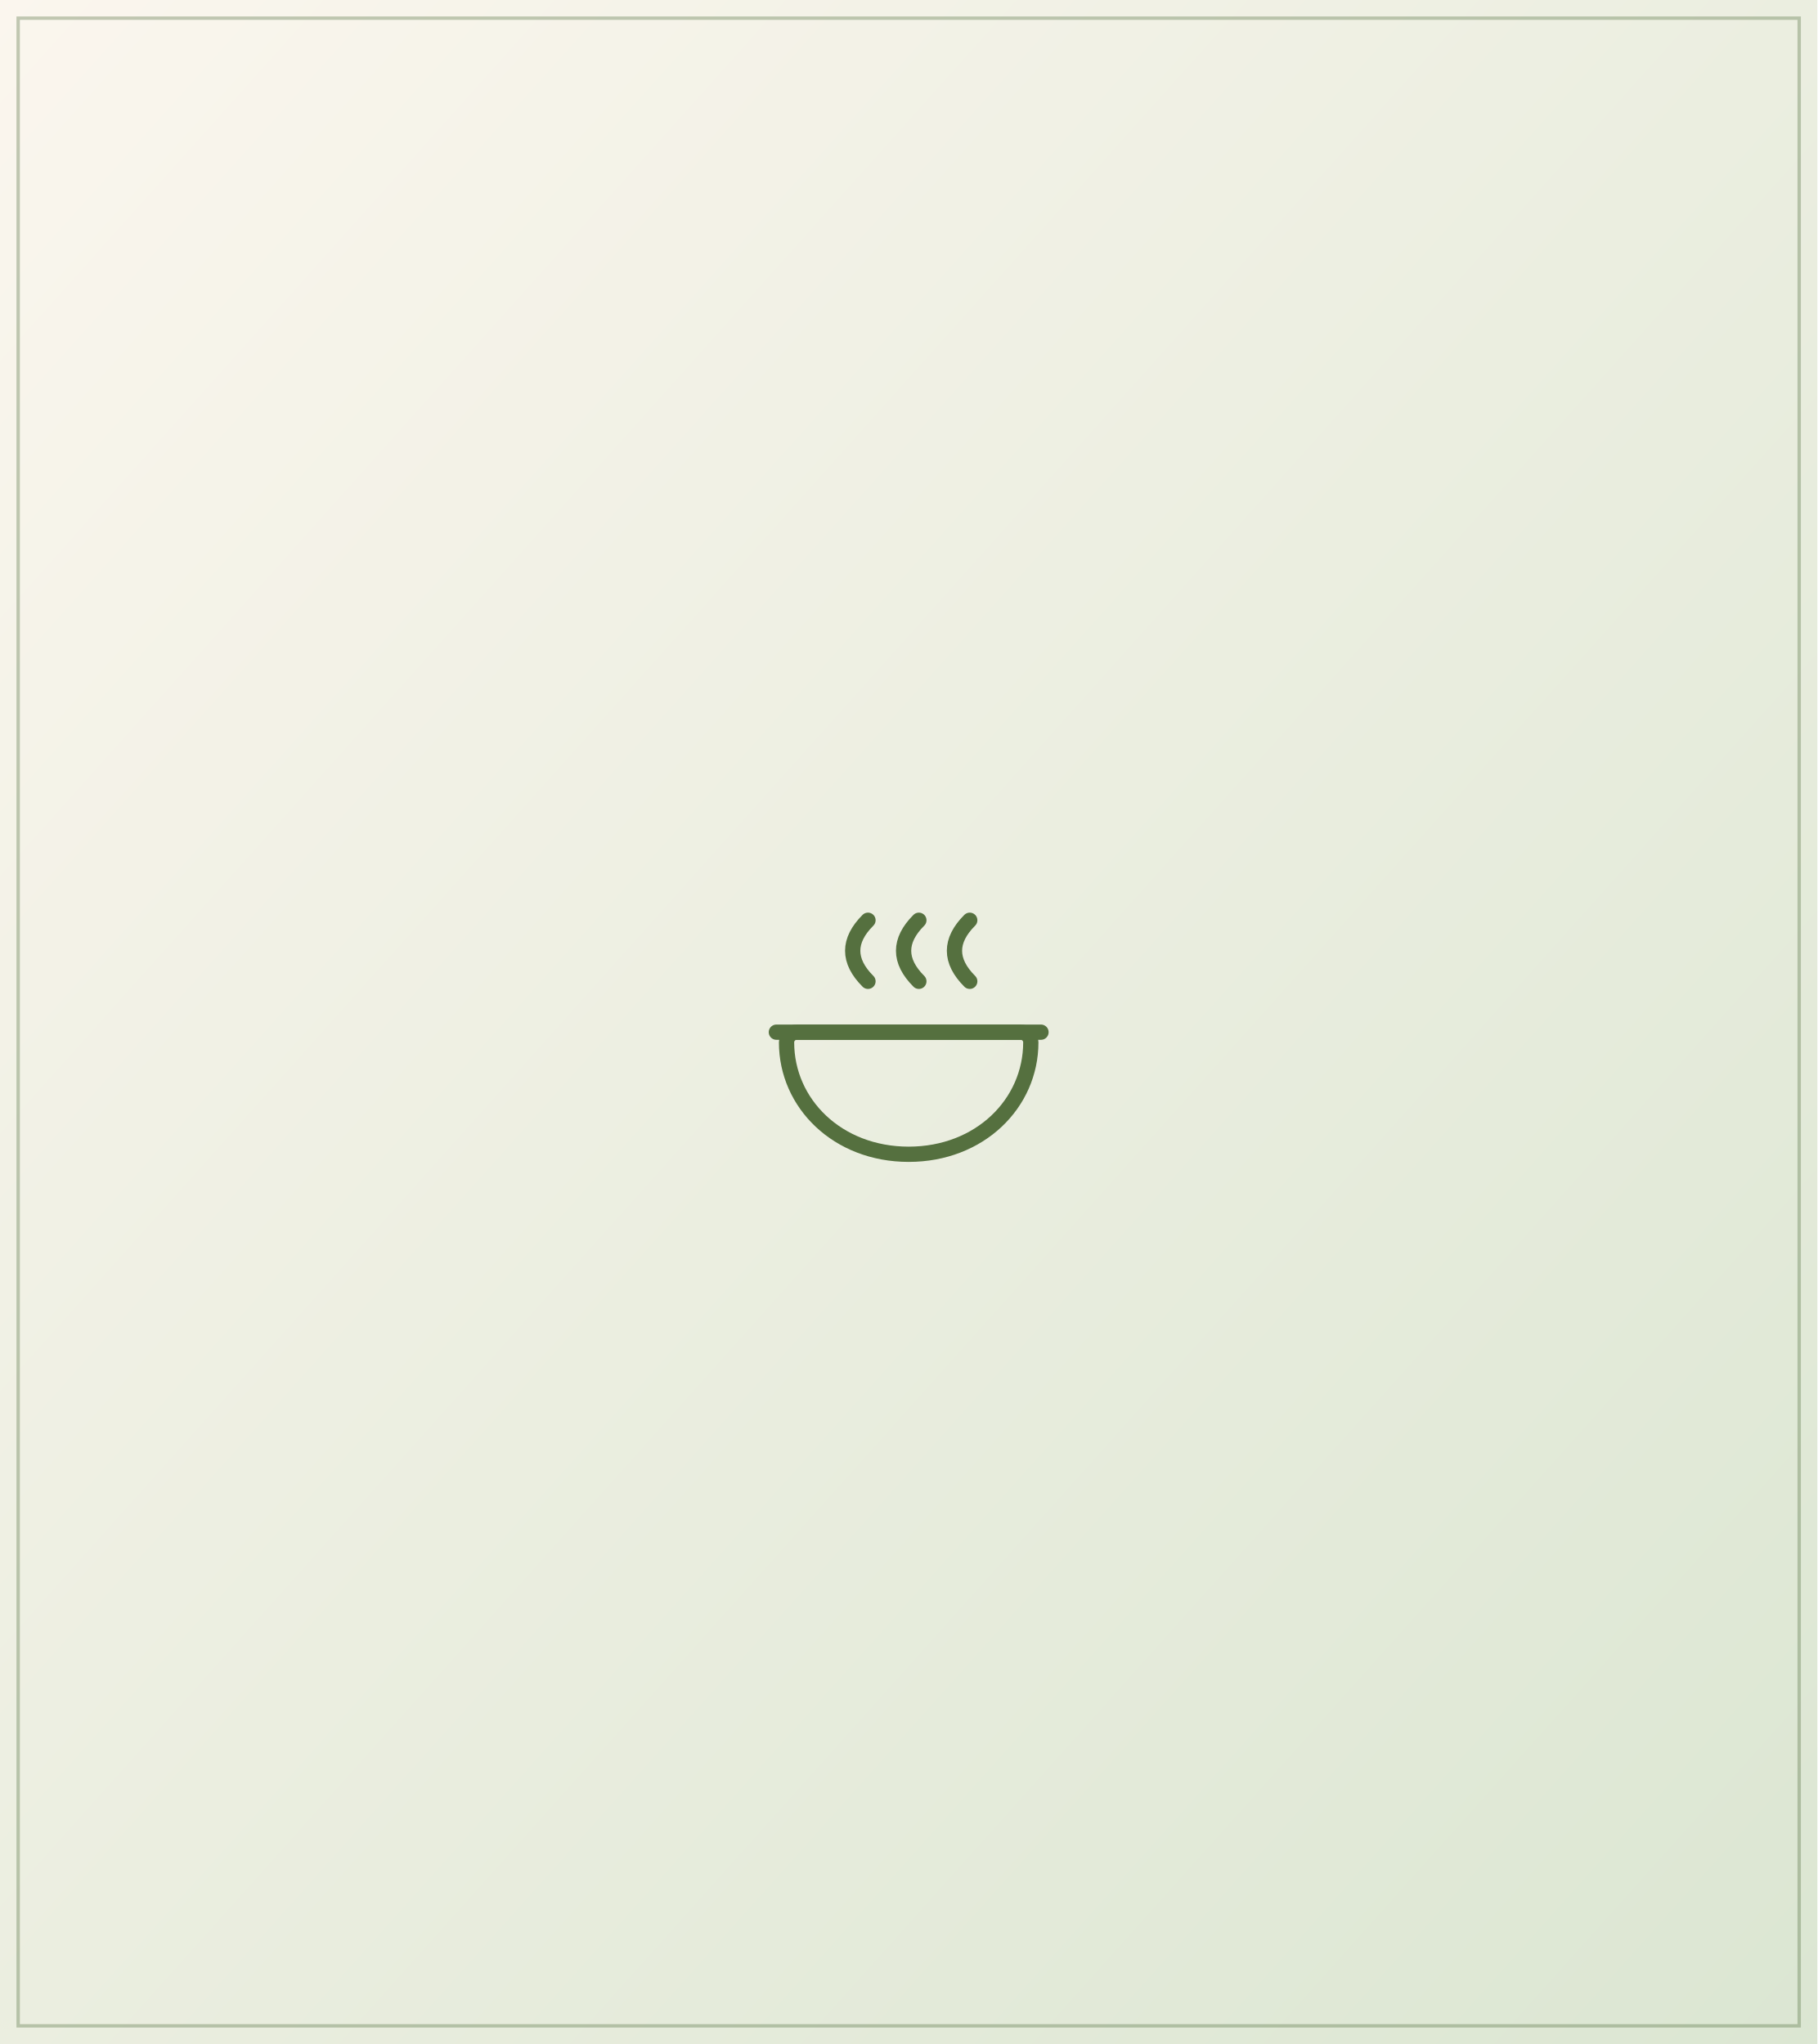
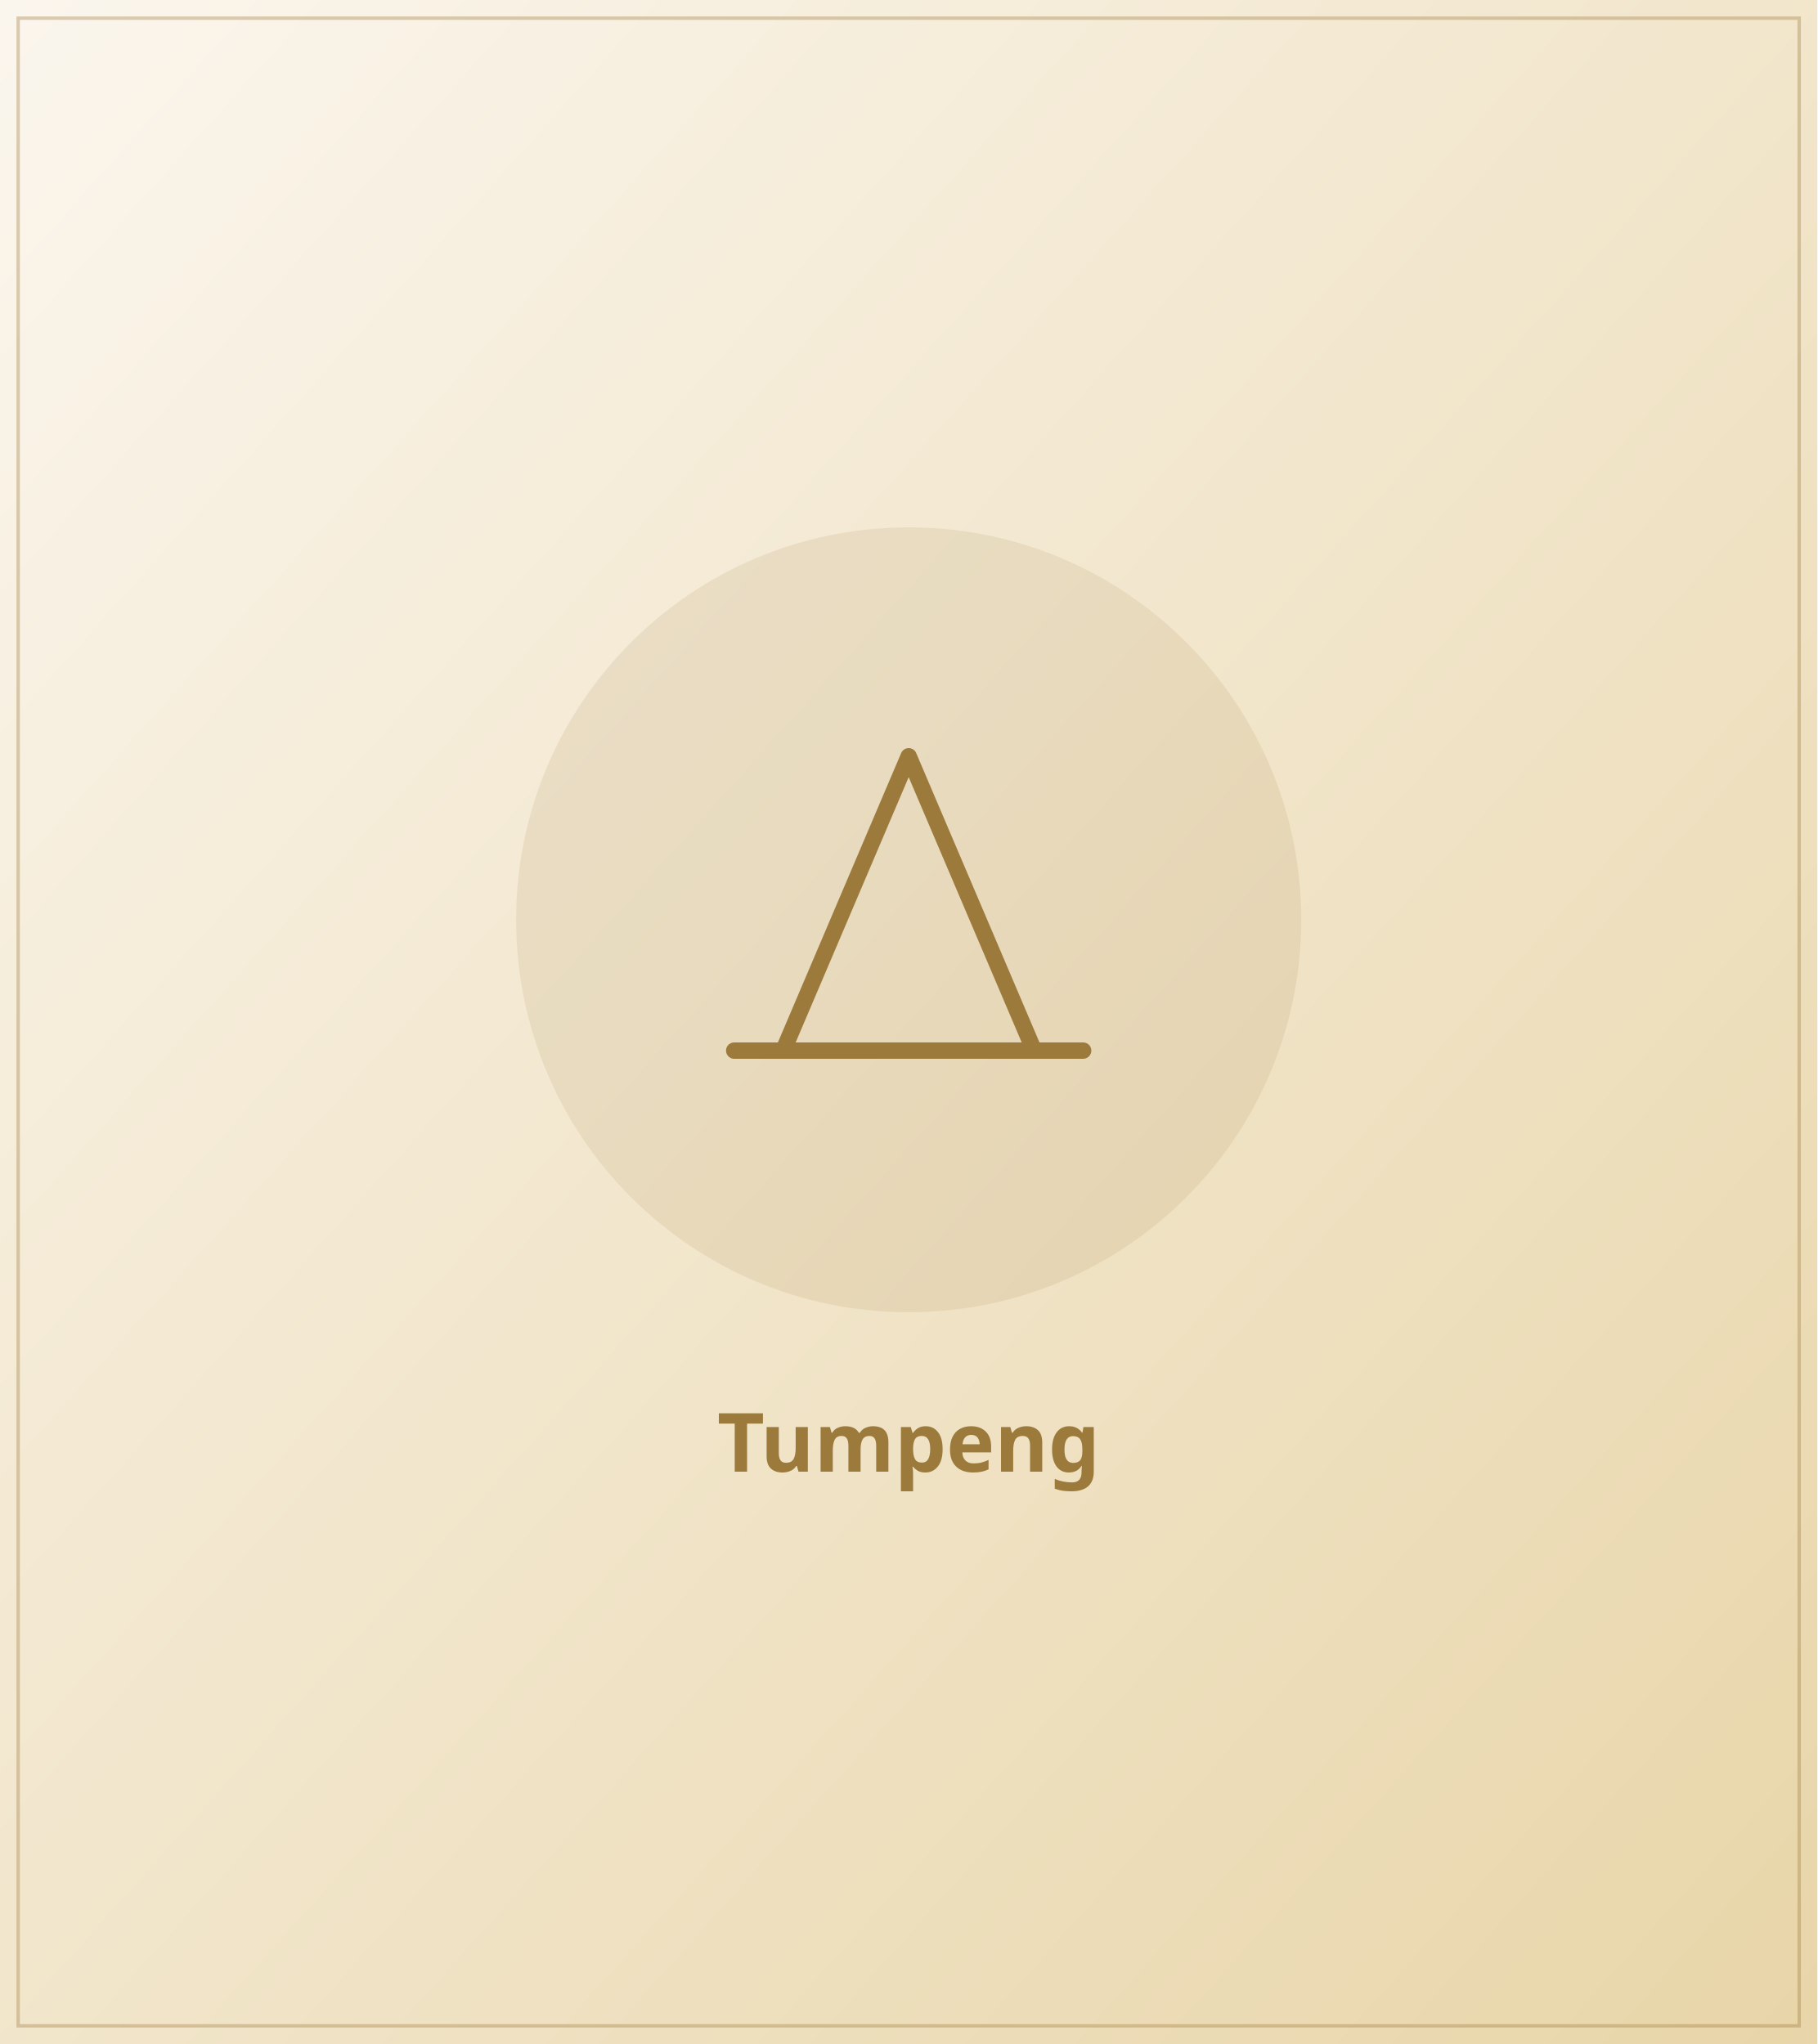
- <svg xmlns="http://www.w3.org/2000/svg" viewBox="0 0 800 900" width="800" height="900" role="img" aria-label="Placeholder foto Catering Mak Yo">
+ <svg xmlns="http://www.w3.org/2000/svg" viewBox="0 0 800 900" width="800" height="900" role="img" aria-label="Tumpeng">
  <defs>
-     <linearGradient id="grad-gallery-3" x1="0" y1="0" x2="1" y2="1">
+     <linearGradient id="grad-gallery-03" x1="0" y1="0" x2="1" y2="1">
      <stop offset="0%" stop-color="#FBF6EE" />
-       <stop offset="100%" stop-color="#DBE6D2" />
+       <stop offset="100%" stop-color="#E8D5A8" />
    </linearGradient>
  </defs>
-   <rect width="800" height="900" fill="url(#grad-gallery-3)" />
-   <rect x="8" y="8" width="784" height="884" fill="none" stroke="#55703F" stroke-opacity="0.35" stroke-width="1.5" />
-   <g transform="translate(288, 338) scale(2.24)" color="#55703F">
-     <g fill="none" stroke="currentColor" stroke-width="3" stroke-linecap="round" stroke-linejoin="round">
-       <path d="M28 52 h44 a2 2 0 0 1 2 2 c0 12 -10 22 -24 22 s-24 -10 -24 -22 a2 2 0 0 1 2 -2 Z" />
-       <path d="M24 52 h52" />
-       <path d="M42 30 c-4 4 -4 8 0 12" />
-       <path d="M52 30 c-4 4 -4 8 0 12" />
-       <path d="M62 30 c-4 4 -4 8 0 12" />
-     </g>
+   <rect width="800" height="900" fill="url(#grad-gallery-03)" />
+   <rect x="8" y="8" width="784" height="884" fill="none" stroke="#9C7A3C" stroke-opacity="0.35" stroke-width="1.5" />
+   <circle cx="400" cy="405" r="172.8" fill="#9C7A3C" fill-opacity="0.12" />
+   <g transform="translate(280, 285) scale(2.4)" fill="none" stroke="#9C7A3C" stroke-width="3" stroke-linecap="round" stroke-linejoin="round">
+     <path d="M50 20 L73 74 H27 Z" />
+     <path d="M18 74 h64" />
  </g>
+   <text x="400" y="648" text-anchor="middle" font-family="'Plus Jakarta Sans', sans-serif" font-size="36" font-weight="600" fill="#9C7A3C">Tumpeng</text>
</svg>
